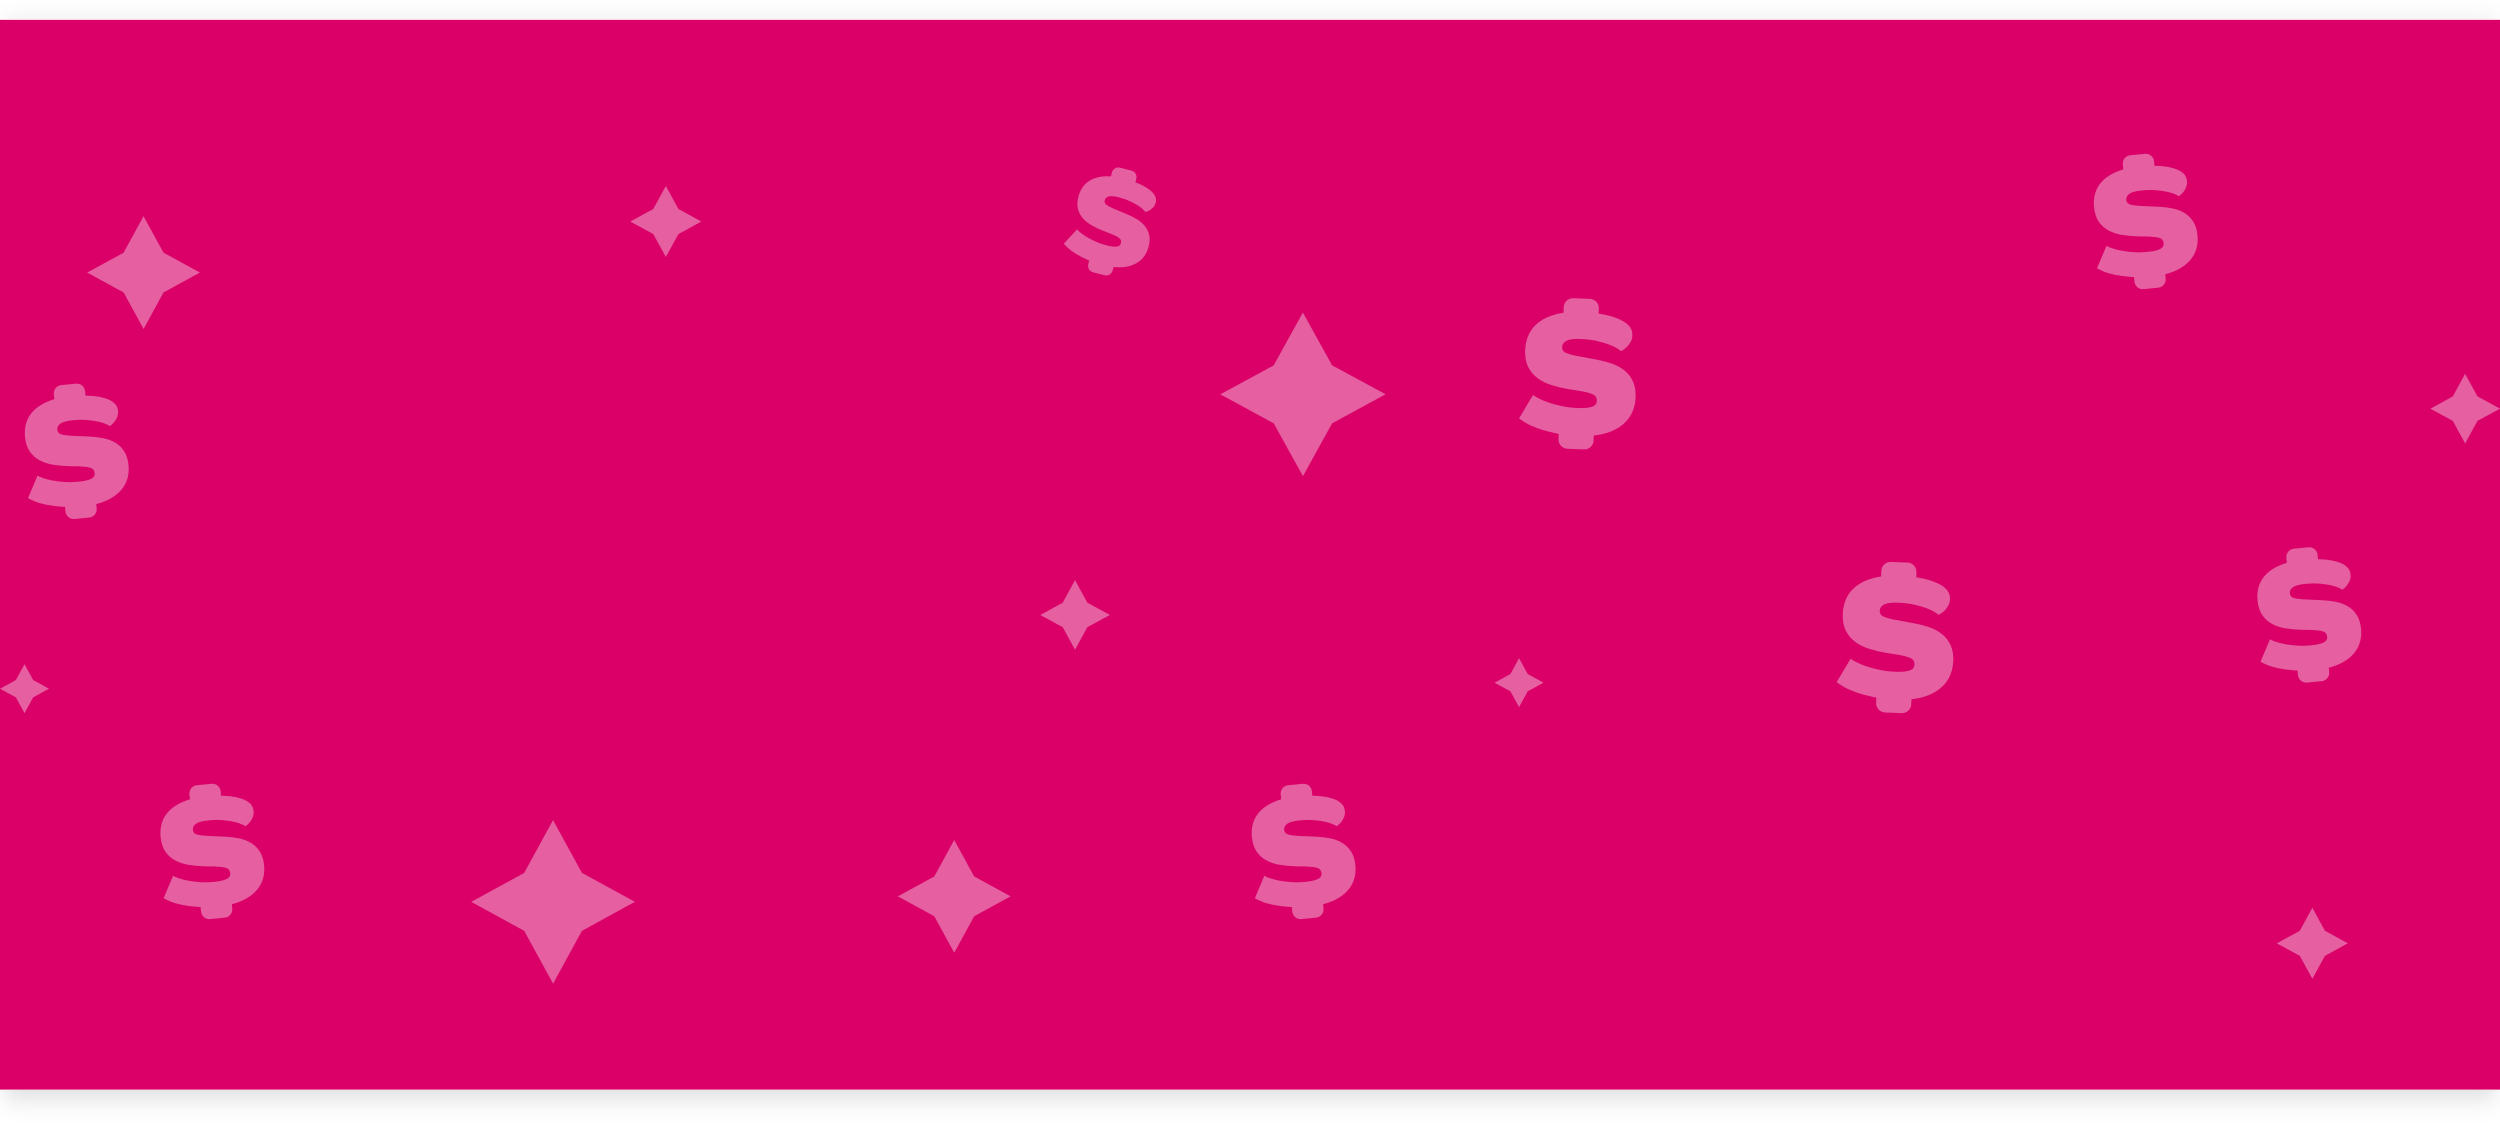
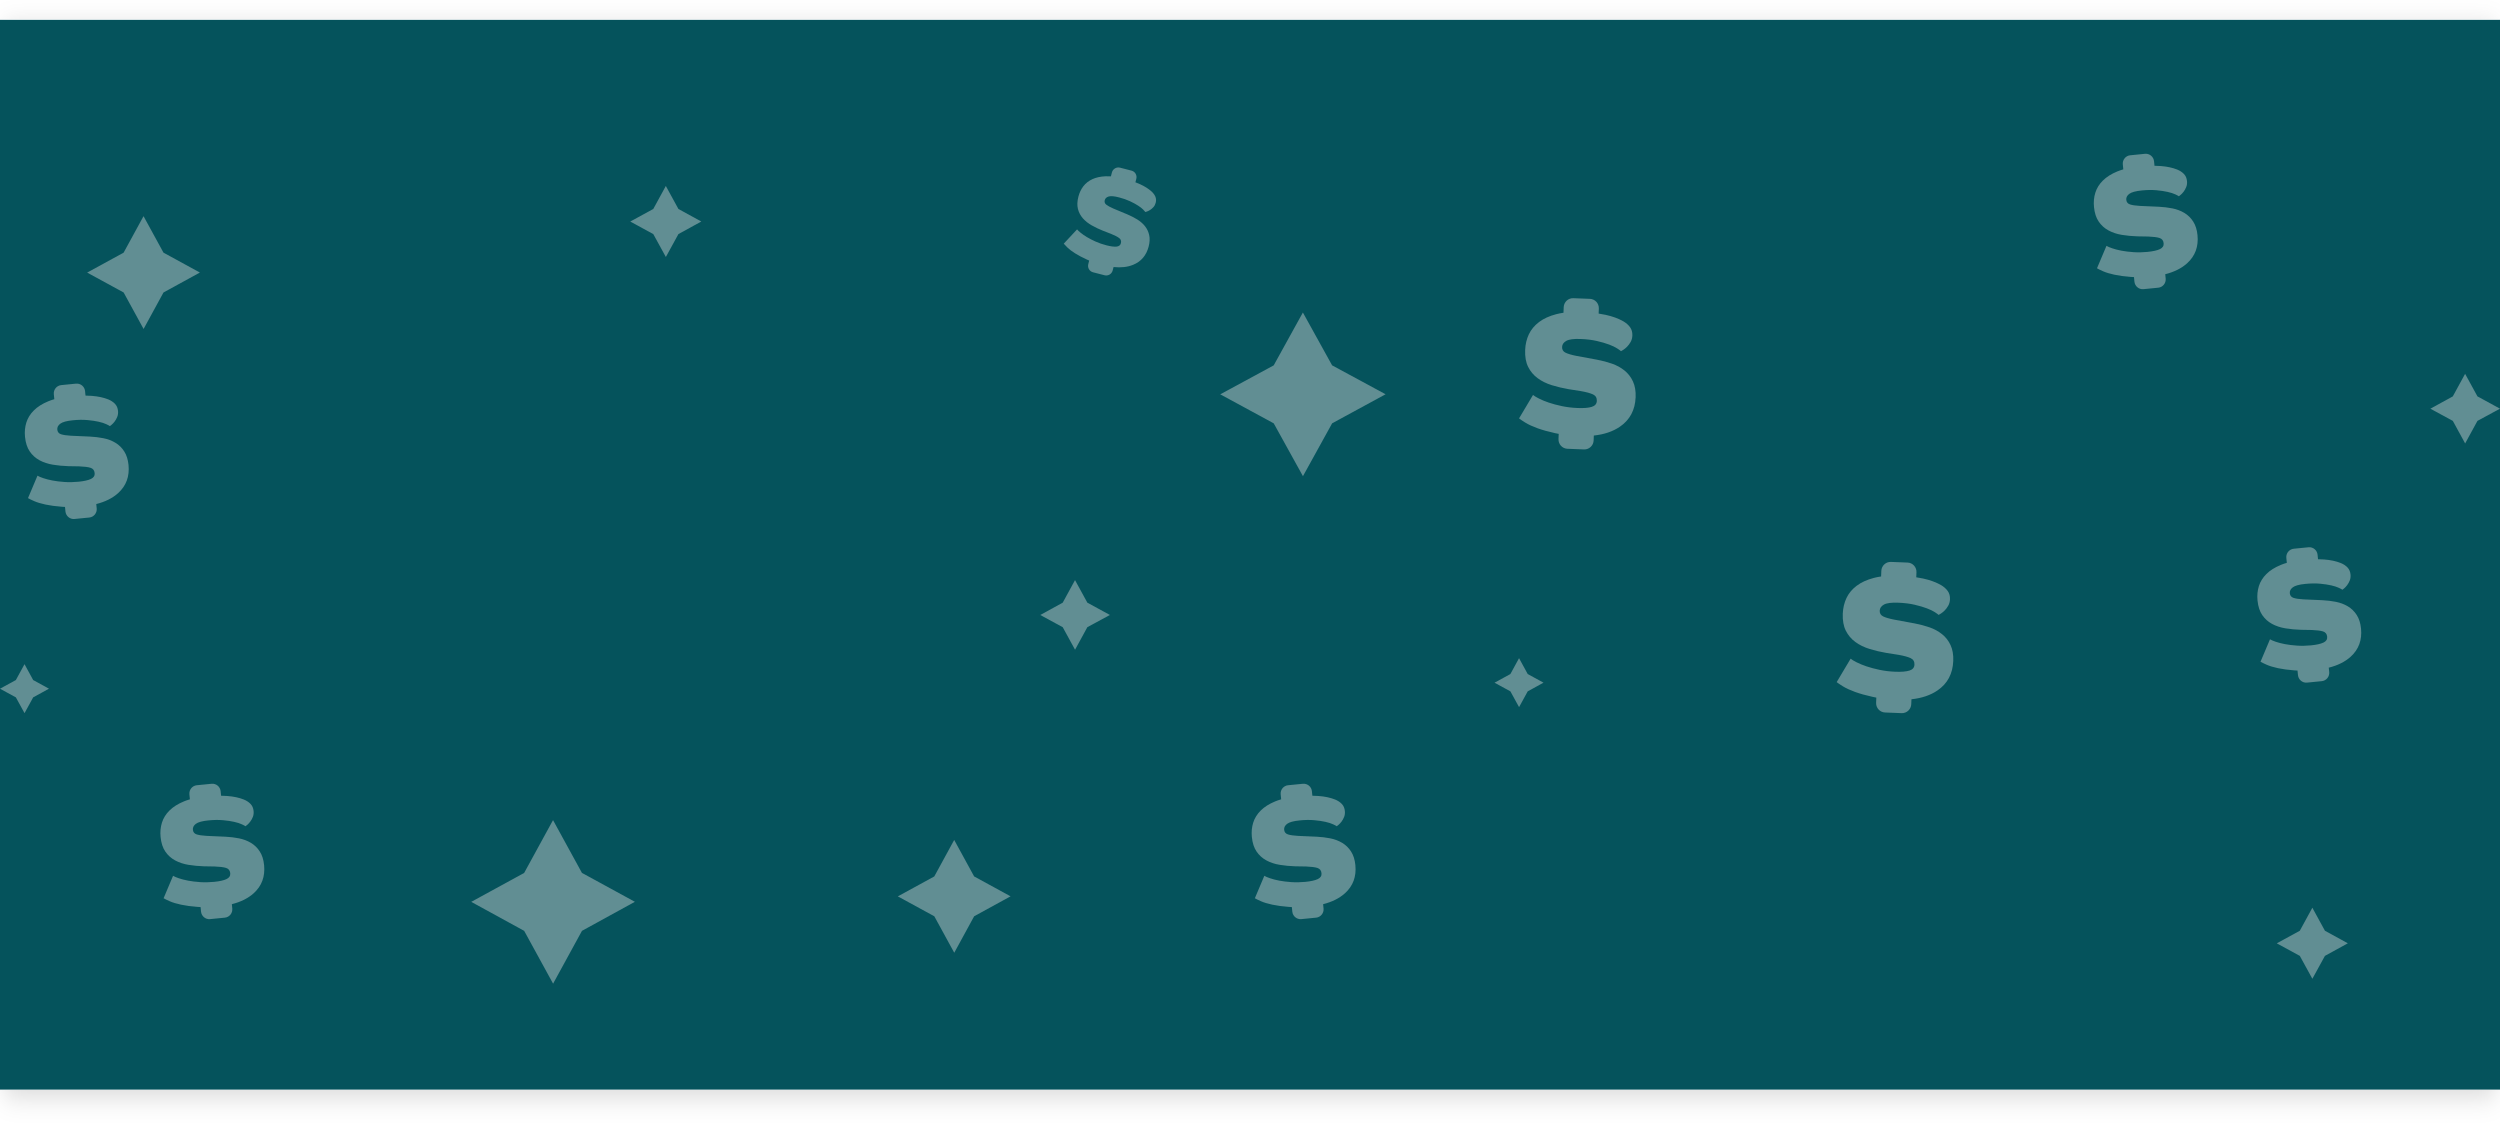
<svg xmlns="http://www.w3.org/2000/svg" width="1512" height="679" viewBox="0 0 1512 679" fill="none">
  <g filter="url(#filter0_d_92_4187)">
-     <rect y="12" width="1512" height="647" fill="#DA0067" />
+     <rect y="12" width="1512" height="647" fill="#05535c" />
  </g>
  <g opacity="0.5">
-     <path d="M1490.9 226.086L1498.36 239.726L1512 247.168L1498.36 254.553L1490.92 268.198L1483.47 254.558L1469.89 247.184L1483.46 239.731L1490.9 226.086Z" fill="#EFBDDB" />
-     <path d="M86.807 130.734L98.868 152.793L120.889 164.834L98.879 176.895L86.839 198.96L74.778 176.901L52.709 164.86L74.767 152.804L86.807 130.734Z" fill="#EFBDDB" />
-     <path d="M577.098 508L589.159 530.059L611.18 542.099L589.169 554.161L577.13 576.225L565.069 554.166L543 542.126L565.058 530.07L577.098 508Z" fill="#EFBDDB" />
-     <path fill-rule="evenodd" clip-rule="evenodd" d="M658.739 157.586L658.18 159.761C657.625 161.915 658.919 164.132 661.056 164.681L668.05 166.486C670.188 167.04 672.389 165.726 672.948 163.572L673.481 161.503C677.984 161.978 681.927 161.529 685.3 160.162C690.177 158.188 693.317 154.493 694.716 149.077C695.381 146.501 695.481 144.189 695.022 142.141C694.563 140.093 693.692 138.288 692.431 136.725C691.158 135.158 689.596 133.817 687.738 132.677C685.88 131.547 683.901 130.539 681.811 129.657L673.402 126.142C671.439 125.292 670.003 124.506 669.09 123.793C668.182 123.075 667.871 122.172 668.156 121.074C668.441 119.982 669.227 119.238 670.52 118.847C671.813 118.456 673.904 118.636 676.78 119.38C679.34 120.04 681.578 120.826 683.494 121.734C685.41 122.642 687.026 123.518 688.34 124.374C689.654 125.234 690.678 126.026 691.407 126.765C692.135 127.504 692.578 127.995 692.716 128.237C692.858 128.206 693.217 128.09 693.777 127.889C694.341 127.688 694.969 127.372 695.661 126.934C696.352 126.49 697.012 125.925 697.635 125.223C698.258 124.527 698.701 123.661 698.97 122.626C699.319 121.275 699.245 120.035 698.754 118.905C698.258 117.786 697.487 116.741 696.442 115.785C694.61 114.144 692.304 112.687 689.527 111.42C688.646 111.019 687.701 110.628 686.698 110.248L687.247 108.121C687.801 105.973 686.508 103.756 684.371 103.207L677.377 101.401C675.239 100.847 673.033 102.161 672.479 104.31L671.872 106.669C670.768 106.59 669.713 106.569 668.705 106.611C665.601 106.738 662.925 107.324 660.681 108.358C658.433 109.398 656.612 110.818 655.224 112.629C653.835 114.439 652.833 116.535 652.22 118.921C651.487 121.761 651.392 124.247 651.935 126.379C652.479 128.512 653.471 130.402 654.928 132.049C656.38 133.695 658.18 135.126 660.323 136.329C662.471 137.538 664.751 138.626 667.163 139.586L672.003 141.455C674.284 142.389 675.925 143.244 676.923 144.015C677.915 144.786 678.248 145.82 677.915 147.108C677.598 148.338 676.706 149.014 675.239 149.156C673.772 149.288 671.724 149.019 669.1 148.343C666.799 147.747 664.651 147.008 662.661 146.116C660.671 145.229 658.924 144.326 657.419 143.424C655.91 142.516 654.638 141.64 653.593 140.785C652.548 139.935 651.824 139.243 651.413 138.726L643.347 147.372C643.759 147.89 644.525 148.687 645.644 149.769C646.763 150.851 648.299 152.001 650.23 153.226C652.168 154.445 654.522 155.691 657.303 156.958C657.768 157.169 658.248 157.375 658.739 157.581V157.586Z" fill="#EFBDDB" />
-     <path fill-rule="evenodd" clip-rule="evenodd" d="M1134.8 421.926L1134.67 425.056C1134.55 428.16 1136.97 430.794 1140.05 430.915L1150.11 431.311C1153.19 431.432 1155.81 428.994 1155.93 425.895L1156.05 422.918C1162.33 422.237 1167.57 420.463 1171.76 417.602C1177.84 413.475 1181.02 407.51 1181.33 399.714C1181.48 396.003 1180.93 392.82 1179.7 390.17C1178.47 387.515 1176.75 385.308 1174.56 383.551C1172.37 381.793 1169.84 380.415 1166.97 379.417C1164.11 378.425 1161.11 377.633 1158 377.047L1145.5 374.735C1142.57 374.16 1140.38 373.511 1138.93 372.803C1137.49 372.096 1136.8 370.956 1136.85 369.372C1136.92 367.794 1137.77 366.554 1139.42 365.64C1141.07 364.727 1143.97 364.353 1148.12 364.516C1151.8 364.664 1155.09 365.076 1157.97 365.746C1160.84 366.416 1163.31 367.14 1165.36 367.916C1167.4 368.697 1169.03 369.478 1170.24 370.275C1171.46 371.067 1172.2 371.605 1172.47 371.901C1172.65 371.811 1173.11 371.547 1173.81 371.114C1174.52 370.676 1175.29 370.053 1176.1 369.251C1176.92 368.443 1177.65 367.477 1178.29 366.337C1178.94 365.202 1179.29 363.888 1179.35 362.405C1179.43 360.457 1178.96 358.789 1177.96 357.395C1176.95 356.012 1175.59 354.819 1173.88 353.822C1170.9 352.122 1167.33 350.818 1163.17 349.91C1161.85 349.62 1160.45 349.367 1158.96 349.15L1159.08 346.094C1159.2 343.001 1156.79 340.361 1153.71 340.24L1143.64 339.844C1140.56 339.723 1137.95 342.161 1137.83 345.255L1137.69 348.649C1136.17 348.865 1134.72 349.15 1133.36 349.504C1129.17 350.591 1125.69 352.175 1122.94 354.249C1120.17 356.329 1118.11 358.799 1116.75 361.676C1115.4 364.553 1114.65 367.704 1114.51 371.135C1114.35 375.221 1114.95 378.636 1116.32 381.386C1117.69 384.136 1119.6 386.417 1122.07 388.233C1124.53 390.054 1127.41 391.468 1130.69 392.477C1133.97 393.49 1137.4 394.298 1140.98 394.905L1148.13 396.024C1151.51 396.626 1154 397.301 1155.59 398.061C1157.18 398.821 1157.93 400.131 1157.86 401.983C1157.79 403.752 1156.77 404.939 1154.82 405.562C1152.85 406.18 1149.98 406.417 1146.21 406.264C1142.89 406.132 1139.75 405.752 1136.77 405.124C1133.8 404.501 1131.15 403.783 1128.83 403.002C1126.51 402.21 1124.51 401.392 1122.84 400.532C1121.17 399.682 1119.97 398.953 1119.26 398.367L1110.82 412.535C1111.53 413.121 1112.81 413.981 1114.65 415.122C1116.5 416.267 1118.93 417.381 1121.93 418.479C1124.93 419.571 1128.51 420.569 1132.67 421.482C1133.37 421.635 1134.08 421.773 1134.81 421.91L1134.8 421.926Z" fill="#EFBDDB" />
-     <path fill-rule="evenodd" clip-rule="evenodd" d="M942.697 262.429L942.575 265.559C942.454 268.663 944.871 271.297 947.948 271.418L958.014 271.814C961.091 271.935 963.71 269.497 963.831 266.398L963.947 263.421C970.228 262.74 975.47 260.966 979.666 258.105C985.736 253.978 988.924 248.013 989.23 240.216C989.378 236.506 988.834 233.323 987.599 230.673C986.369 228.018 984.654 225.811 982.463 224.054C980.268 222.296 977.745 220.918 974.873 219.92C972.007 218.928 969.014 218.136 965.905 217.55L953.401 215.238C950.471 214.663 948.281 214.014 946.835 213.306C945.388 212.599 944.697 211.459 944.755 209.875C944.818 208.297 945.673 207.057 947.326 206.143C948.972 205.23 951.876 204.855 956.019 205.019C959.703 205.167 962.986 205.579 965.868 206.249C968.745 206.919 971.21 207.642 973.258 208.418C975.301 209.2 976.932 209.981 978.146 210.778C979.36 211.57 980.104 212.108 980.368 212.404C980.553 212.314 981.007 212.05 981.714 211.617C982.421 211.179 983.186 210.556 984.005 209.754C984.817 208.946 985.546 207.98 986.195 206.84C986.839 205.705 987.193 204.391 987.251 202.908C987.33 200.96 986.86 199.292 985.857 197.898C984.854 196.515 983.493 195.322 981.782 194.325C978.8 192.625 975.232 191.321 971.067 190.413C969.748 190.123 968.349 189.87 966.861 189.653L966.982 186.597C967.103 183.504 964.686 180.864 961.609 180.743L951.543 180.347C948.466 180.226 945.848 182.664 945.726 185.758L945.594 189.152C944.069 189.368 942.623 189.653 941.261 190.007C937.07 191.094 933.591 192.678 930.836 194.752C928.076 196.832 926.012 199.302 924.655 202.179C923.299 205.056 922.549 208.207 922.412 211.638C922.248 215.724 922.85 219.139 924.222 221.889C925.589 224.639 927.506 226.92 929.971 228.736C932.435 230.557 935.312 231.971 938.59 232.98C941.873 233.993 945.304 234.801 948.877 235.408L956.03 236.527C959.413 237.128 961.904 237.804 963.493 238.564C965.077 239.324 965.831 240.633 965.758 242.486C965.689 244.255 964.675 245.442 962.717 246.065C960.754 246.683 957.882 246.92 954.108 246.767C950.793 246.635 947.648 246.255 944.671 245.627C941.699 245.004 939.049 244.286 936.732 243.505C934.41 242.713 932.409 241.895 930.741 241.035C929.068 240.185 927.875 239.456 927.162 238.87L918.717 253.038C919.43 253.624 920.712 254.484 922.554 255.625C924.402 256.77 926.83 257.884 929.828 258.982C932.826 260.074 936.41 261.072 940.569 261.985C941.266 262.138 941.979 262.275 942.712 262.413L942.697 262.429Z" fill="#EFBDDB" />
-     <path fill-rule="evenodd" clip-rule="evenodd" d="M1290.63 167.578L1290.9 170.365C1291.18 173.126 1293.64 175.158 1296.38 174.884L1305.33 173.997C1308.06 173.728 1310.08 171.247 1309.8 168.491L1309.54 165.847C1315.01 164.469 1319.43 162.257 1322.79 159.212C1327.65 154.815 1329.73 149.145 1329.05 142.215C1328.72 138.916 1327.85 136.166 1326.43 133.975C1325.02 131.779 1323.23 130.037 1321.07 128.754C1318.91 127.466 1316.51 126.564 1313.85 126.031C1311.19 125.503 1308.45 125.176 1305.63 125.038L1294.29 124.537C1291.63 124.389 1289.61 124.083 1288.24 123.64C1286.87 123.191 1286.11 122.267 1285.98 120.863C1285.84 119.459 1286.44 118.255 1287.79 117.247C1289.14 116.239 1291.66 115.548 1295.34 115.183C1298.61 114.856 1301.57 114.819 1304.2 115.057C1306.83 115.294 1309.1 115.632 1311 116.07C1312.91 116.508 1314.44 116.999 1315.62 117.553C1316.79 118.102 1317.51 118.493 1317.78 118.715C1317.93 118.614 1318.3 118.324 1318.87 117.854C1319.44 117.379 1320.04 116.735 1320.67 115.928C1321.29 115.115 1321.81 114.17 1322.24 113.082C1322.68 112 1322.83 110.797 1322.69 109.477C1322.52 107.746 1321.91 106.326 1320.85 105.217C1319.79 104.119 1318.43 103.233 1316.8 102.557C1313.96 101.422 1310.64 100.71 1306.85 100.419C1305.64 100.329 1304.38 100.277 1303.04 100.261L1302.77 97.542C1302.49 94.787 1300.03 92.755 1297.3 93.024L1288.35 93.911C1285.61 94.18 1283.6 96.661 1283.87 99.416L1284.17 102.436C1282.84 102.816 1281.6 103.243 1280.44 103.729C1276.87 105.207 1273.99 107.038 1271.81 109.208C1269.62 111.388 1268.1 113.827 1267.26 116.54C1266.41 119.248 1266.14 122.13 1266.44 125.181C1266.8 128.818 1267.75 131.763 1269.3 134.022C1270.84 136.287 1272.82 138.071 1275.23 139.37C1277.63 140.673 1280.35 141.571 1283.37 142.062C1286.4 142.553 1289.54 142.848 1292.77 142.943L1299.23 143.054C1302.3 143.17 1304.58 143.46 1306.08 143.936C1307.58 144.411 1308.4 145.477 1308.57 147.129C1308.73 148.702 1307.97 149.879 1306.32 150.666C1304.66 151.452 1302.15 152.017 1298.79 152.35C1295.84 152.64 1293.01 152.693 1290.31 152.503C1287.6 152.318 1285.17 152.012 1283.02 151.605C1280.87 151.188 1279 150.713 1277.42 150.159C1275.83 149.61 1274.69 149.119 1273.99 148.686L1268.26 162.257C1268.96 162.685 1270.2 163.292 1271.97 164.073C1273.75 164.86 1276.03 165.546 1278.82 166.148C1281.61 166.744 1284.9 167.188 1288.69 167.483C1289.32 167.531 1289.97 167.568 1290.64 167.594L1290.63 167.578Z" fill="#EFBDDB" />
-     <path fill-rule="evenodd" clip-rule="evenodd" d="M121.309 548.578L121.583 551.365C121.857 554.126 124.323 556.158 127.057 555.884L136.009 554.997C138.743 554.728 140.759 552.247 140.485 549.491L140.221 546.847C145.694 545.469 150.112 543.257 153.469 540.212C158.331 535.815 160.416 530.145 159.729 523.215C159.402 519.916 158.531 517.166 157.111 514.975C155.697 512.779 153.907 511.037 151.754 509.754C149.595 508.466 147.193 507.564 144.533 507.031C141.873 506.503 139.128 506.176 136.31 506.038L124.966 505.537C122.306 505.389 120.29 505.083 118.918 504.64C117.55 504.191 116.796 503.267 116.658 501.863C116.521 500.459 117.123 499.255 118.474 498.247C119.82 497.239 122.338 496.548 126.022 496.183C129.295 495.856 132.256 495.819 134.884 496.057C137.513 496.294 139.777 496.632 141.683 497.07C143.588 497.508 145.124 497.999 146.296 498.553C147.468 499.102 148.191 499.493 148.46 499.715C148.613 499.614 148.977 499.324 149.553 498.854C150.123 498.379 150.725 497.735 151.347 496.928C151.97 496.115 152.493 495.17 152.926 494.082C153.359 493 153.506 491.797 153.374 490.477C153.2 488.746 152.588 487.326 151.527 486.217C150.471 485.119 149.115 484.233 147.484 483.557C144.639 482.422 141.319 481.71 137.529 481.419C136.325 481.329 135.059 481.277 133.718 481.261L133.449 478.542C133.174 475.787 130.715 473.755 127.98 474.024L119.028 474.911C116.294 475.18 114.278 477.661 114.547 480.416L114.848 483.436C113.523 483.816 112.283 484.243 111.121 484.729C107.548 486.207 104.666 488.038 102.486 490.208C100.301 492.388 98.781 494.827 97.936 497.54C97.092 500.248 96.817 503.13 97.118 506.181C97.477 509.818 98.432 512.763 99.979 515.022C101.525 517.287 103.5 519.071 105.906 520.37C108.308 521.673 111.026 522.571 114.051 523.062C117.081 523.553 120.216 523.848 123.446 523.943L129.912 524.054C132.979 524.17 135.264 524.46 136.763 524.936C138.257 525.411 139.086 526.477 139.25 528.129C139.408 529.702 138.653 530.879 137.001 531.666C135.338 532.452 132.831 533.017 129.474 533.35C126.524 533.64 123.694 533.693 120.987 533.503C118.279 533.318 115.851 533.012 113.703 532.605C111.549 532.188 109.681 531.713 108.097 531.159C106.514 530.61 105.368 530.119 104.666 529.686L98.939 543.257C99.641 543.685 100.882 544.292 102.655 545.073C104.429 545.86 106.714 546.546 109.501 547.148C112.288 547.744 115.576 548.188 119.371 548.483C120.005 548.531 120.654 548.568 121.319 548.594L121.309 548.578Z" fill="#EFBDDB" />
-     <path fill-rule="evenodd" clip-rule="evenodd" d="M39.309 306.578L39.583 309.365C39.858 312.126 42.322 314.158 45.057 313.884L54.009 312.997C56.743 312.728 58.759 310.247 58.485 307.491L58.221 304.847C63.694 303.469 68.112 301.257 71.469 298.212C76.331 293.815 78.416 288.145 77.73 281.215C77.402 277.916 76.531 275.166 75.111 272.975C73.697 270.779 71.907 269.037 69.754 267.754C67.595 266.466 65.194 265.564 62.533 265.031C59.873 264.503 57.128 264.176 54.31 264.038L42.967 263.537C40.306 263.389 38.29 263.083 36.918 262.64C35.55 262.191 34.796 261.267 34.658 259.863C34.521 258.459 35.123 257.255 36.474 256.247C37.82 255.239 40.338 254.548 44.022 254.183C47.295 253.856 50.256 253.819 52.885 254.057C55.513 254.294 57.778 254.632 59.683 255.07C61.588 255.508 63.124 255.999 64.296 256.553C65.468 257.102 66.191 257.493 66.46 257.715C66.613 257.614 66.978 257.324 67.553 256.854C68.123 256.379 68.725 255.735 69.347 254.928C69.97 254.115 70.493 253.17 70.926 252.082C71.359 251 71.506 249.797 71.374 248.477C71.2 246.746 70.588 245.326 69.527 244.217C68.471 243.119 67.115 242.233 65.484 241.557C62.639 240.422 59.319 239.71 55.529 239.419C54.325 239.329 53.059 239.277 51.718 239.261L51.449 236.542C51.174 233.787 48.715 231.755 45.98 232.024L37.028 232.911C34.294 233.18 32.278 235.661 32.547 238.416L32.848 241.436C31.523 241.816 30.283 242.243 29.122 242.729C25.548 244.207 22.666 246.038 20.486 248.208C18.301 250.388 16.781 252.827 15.936 255.54C15.092 258.248 14.817 261.13 15.118 264.181C15.477 267.818 16.432 270.763 17.979 273.022C19.526 275.287 21.5 277.071 23.907 278.37C26.308 279.673 29.026 280.571 32.051 281.062C35.081 281.553 38.216 281.848 41.446 281.943L47.912 282.054C50.979 282.17 53.264 282.46 54.764 282.936C56.257 283.411 57.086 284.477 57.25 286.129C57.408 287.702 56.653 288.879 55.001 289.666C53.338 290.452 50.831 291.017 47.474 291.35C44.524 291.64 41.694 291.693 38.987 291.503C36.279 291.318 33.851 291.012 31.703 290.605C29.549 290.188 27.68 289.713 26.097 289.159C24.514 288.61 23.368 288.119 22.666 287.686L16.939 301.257C17.641 301.685 18.882 302.292 20.655 303.073C22.429 303.86 24.714 304.546 27.501 305.148C30.288 305.744 33.576 306.188 37.371 306.483C38.005 306.531 38.654 306.568 39.319 306.594L39.309 306.578Z" fill="#EFBDDB" />
-     <path fill-rule="evenodd" clip-rule="evenodd" d="M781.309 548.578L781.583 551.365C781.858 554.126 784.323 556.158 787.057 555.884L796.009 554.997C798.743 554.728 800.759 552.247 800.485 549.491L800.221 546.847C805.694 545.469 810.112 543.257 813.469 540.212C818.331 535.815 820.416 530.145 819.729 523.215C819.402 519.916 818.531 517.166 817.111 514.975C815.697 512.779 813.907 511.037 811.754 509.754C809.595 508.466 807.193 507.564 804.533 507.031C801.873 506.503 799.128 506.176 796.31 506.038L784.966 505.537C782.306 505.389 780.29 505.083 778.918 504.64C777.55 504.191 776.796 503.267 776.658 501.863C776.521 500.459 777.123 499.255 778.474 498.247C779.82 497.239 782.338 496.548 786.022 496.183C789.295 495.856 792.256 495.819 794.884 496.057C797.513 496.294 799.777 496.632 801.683 497.07C803.588 497.508 805.124 497.999 806.296 498.553C807.468 499.102 808.191 499.493 808.46 499.715C808.613 499.614 808.978 499.324 809.553 498.854C810.123 498.379 810.725 497.735 811.348 496.928C811.97 496.115 812.493 495.17 812.926 494.082C813.359 493 813.506 491.797 813.374 490.477C813.2 488.746 812.588 487.326 811.527 486.217C810.471 485.119 809.115 484.233 807.484 483.557C804.639 482.422 801.319 481.71 797.529 481.419C796.325 481.329 795.059 481.277 793.718 481.261L793.449 478.542C793.174 475.787 790.715 473.755 787.98 474.024L779.028 474.911C776.294 475.18 774.278 477.661 774.547 480.416L774.848 483.436C773.523 483.816 772.283 484.243 771.121 484.729C767.548 486.207 764.666 488.038 762.486 490.208C760.301 492.388 758.781 494.827 757.936 497.54C757.092 500.248 756.817 503.13 757.118 506.181C757.477 509.818 758.432 512.763 759.979 515.022C761.526 517.287 763.5 519.071 765.906 520.37C768.308 521.673 771.026 522.571 774.051 523.062C777.081 523.553 780.216 523.848 783.446 523.943L789.912 524.054C792.979 524.17 795.264 524.46 796.764 524.936C798.257 525.411 799.086 526.477 799.25 528.129C799.408 529.702 798.653 530.879 797.001 531.666C795.338 532.452 792.831 533.017 789.474 533.35C786.524 533.64 783.694 533.693 780.987 533.503C778.279 533.318 775.851 533.012 773.703 532.605C771.549 532.188 769.681 531.713 768.097 531.159C766.514 530.61 765.368 530.119 764.666 529.686L758.939 543.257C759.641 543.685 760.882 544.292 762.655 545.073C764.429 545.86 766.714 546.546 769.501 547.148C772.288 547.744 775.576 548.188 779.371 548.483C780.005 548.531 780.654 548.568 781.319 548.594L781.309 548.578Z" fill="#EFBDDB" />
-     <path d="M402.693 112.465L410.299 126.379L424.155 133.975L410.305 141.576L402.709 155.432L395.108 141.581L381.184 133.991L395.103 126.384L402.693 112.465Z" fill="#EFBDDB" />
-     <path d="M1398.51 549L1406.12 562.914L1419.97 570.51L1406.12 578.111L1398.52 591.967L1390.92 578.116L1377 570.526L1390.92 562.92L1398.51 549Z" fill="#EFBDDB" />
-     <path d="M787.984 189L805.657 220.961L838 238.447L805.673 256.023L788.021 288L770.349 256.039L738 238.484L770.333 220.977L787.984 189Z" fill="#EFBDDB" />
-     <path d="M334.474 496L351.966 527.935L383.979 545.407L351.982 562.969L334.511 594.92L317.018 562.985L285 545.444L317.002 527.951L334.474 496Z" fill="#EFBDDB" />
-     <path d="M650.172 350.85L657.625 364.489L671.27 371.932L657.631 379.317L650.188 392.967L642.735 379.327L629.154 371.948L642.73 364.495L650.172 350.85Z" fill="#EFBDDB" />
-     <path fill-rule="evenodd" clip-rule="evenodd" d="M1389.53 405.54L1389.81 408.327C1390.08 411.088 1392.55 413.12 1395.28 412.846L1404.23 411.959C1406.97 411.69 1408.98 409.209 1408.71 406.453L1408.44 403.809C1413.92 402.431 1418.34 400.219 1421.69 397.174C1426.55 392.777 1428.64 387.107 1427.95 380.177C1427.63 376.878 1426.76 374.127 1425.34 371.937C1423.92 369.741 1422.13 367.999 1419.98 366.716C1417.82 365.428 1415.42 364.526 1412.76 363.993C1410.1 363.465 1407.35 363.138 1404.53 363L1393.19 362.499C1390.53 362.351 1388.51 362.045 1387.14 361.601C1385.77 361.153 1385.02 360.229 1384.88 358.825C1384.75 357.421 1385.35 356.217 1386.7 355.209C1388.04 354.201 1390.56 353.509 1394.25 353.145C1397.52 352.818 1400.48 352.781 1403.11 353.019C1405.74 353.256 1408 353.594 1409.91 354.032C1411.81 354.47 1413.35 354.961 1414.52 355.515C1415.69 356.064 1416.42 356.455 1416.68 356.677C1416.84 356.576 1417.2 356.286 1417.78 355.816C1418.35 355.341 1418.95 354.697 1419.57 353.889C1420.19 353.077 1420.72 352.132 1421.15 351.044C1421.58 349.962 1421.73 348.759 1421.6 347.439C1421.42 345.708 1420.81 344.288 1419.75 343.179C1418.7 342.081 1417.34 341.195 1415.71 340.519C1412.86 339.384 1409.54 338.671 1405.75 338.381C1404.55 338.291 1403.28 338.239 1401.94 338.223L1401.67 335.504C1401.4 332.749 1398.94 330.717 1396.2 330.986L1387.25 331.873C1384.52 332.142 1382.5 334.623 1382.77 337.378L1383.07 340.398C1381.75 340.778 1380.51 341.205 1379.35 341.691C1375.77 343.169 1372.89 345 1370.71 347.17C1368.53 349.35 1367 351.789 1366.16 354.502C1365.32 357.21 1365.04 360.092 1365.34 363.143C1365.7 366.78 1366.66 369.725 1368.2 371.984C1369.75 374.249 1371.72 376.033 1374.13 377.332C1376.53 378.635 1379.25 379.533 1382.27 380.024C1385.3 380.515 1388.44 380.81 1391.67 380.905L1398.14 381.016C1401.2 381.132 1403.49 381.422 1404.99 381.897C1406.48 382.373 1407.31 383.439 1407.47 385.091C1407.63 386.664 1406.88 387.841 1405.23 388.628C1403.56 389.414 1401.06 389.979 1397.7 390.311C1394.75 390.602 1391.92 390.655 1389.21 390.465C1386.5 390.28 1384.07 389.974 1381.93 389.567C1379.77 389.15 1377.9 388.675 1376.32 388.121C1374.74 387.572 1373.59 387.081 1372.89 386.648L1367.16 400.219C1367.87 400.647 1369.11 401.254 1370.88 402.035C1372.65 402.822 1374.94 403.508 1377.72 404.11C1380.51 404.706 1383.8 405.149 1387.6 405.445C1388.23 405.493 1388.88 405.53 1389.54 405.556L1389.53 405.54Z" fill="#EFBDDB" />
-     <path d="M918.717 398.061L923.959 407.652L933.507 412.883L923.964 418.124L918.728 427.678L913.487 418.13L903.891 412.899L913.481 407.657L918.717 398.061Z" fill="#EFBDDB" />
-     <path d="M14.827 401.697L20.068 411.294L29.617 416.525L20.068 421.766L14.837 431.315L9.596 421.772L0 416.535L9.591 411.294L14.827 401.697Z" fill="#EFBDDB" />
+     <path d="M1490.9 226.086L1498.36 239.726L1512 247.168L1498.36 254.553L1490.92 268.198L1483.47 254.558L1469.89 247.184L1483.46 239.731L1490.9 226.086Z" fill="#ddddddd8" />
+     <path d="M86.807 130.734L98.868 152.793L120.889 164.834L98.879 176.895L86.839 198.96L74.778 176.901L52.709 164.86L74.767 152.804L86.807 130.734Z" fill="#ddddddd8" />
+     <path d="M577.098 508L589.159 530.059L611.18 542.099L589.169 554.161L577.13 576.225L565.069 554.166L543 542.126L565.058 530.07L577.098 508Z" fill="#ddddddd8" />
+     <path fill-rule="evenodd" clip-rule="evenodd" d="M658.739 157.586L658.18 159.761C657.625 161.915 658.919 164.132 661.056 164.681L668.05 166.486C670.188 167.04 672.389 165.726 672.948 163.572L673.481 161.503C677.984 161.978 681.927 161.529 685.3 160.162C690.177 158.188 693.317 154.493 694.716 149.077C695.381 146.501 695.481 144.189 695.022 142.141C694.563 140.093 693.692 138.288 692.431 136.725C691.158 135.158 689.596 133.817 687.738 132.677C685.88 131.547 683.901 130.539 681.811 129.657L673.402 126.142C671.439 125.292 670.003 124.506 669.09 123.793C668.182 123.075 667.871 122.172 668.156 121.074C668.441 119.982 669.227 119.238 670.52 118.847C671.813 118.456 673.904 118.636 676.78 119.38C679.34 120.04 681.578 120.826 683.494 121.734C685.41 122.642 687.026 123.518 688.34 124.374C689.654 125.234 690.678 126.026 691.407 126.765C692.135 127.504 692.578 127.995 692.716 128.237C692.858 128.206 693.217 128.09 693.777 127.889C694.341 127.688 694.969 127.372 695.661 126.934C696.352 126.49 697.012 125.925 697.635 125.223C698.258 124.527 698.701 123.661 698.97 122.626C699.319 121.275 699.245 120.035 698.754 118.905C698.258 117.786 697.487 116.741 696.442 115.785C694.61 114.144 692.304 112.687 689.527 111.42C688.646 111.019 687.701 110.628 686.698 110.248L687.247 108.121C687.801 105.973 686.508 103.756 684.371 103.207L677.377 101.401C675.239 100.847 673.033 102.161 672.479 104.31L671.872 106.669C670.768 106.59 669.713 106.569 668.705 106.611C665.601 106.738 662.925 107.324 660.681 108.358C658.433 109.398 656.612 110.818 655.224 112.629C653.835 114.439 652.833 116.535 652.22 118.921C651.487 121.761 651.392 124.247 651.935 126.379C652.479 128.512 653.471 130.402 654.928 132.049C656.38 133.695 658.18 135.126 660.323 136.329C662.471 137.538 664.751 138.626 667.163 139.586L672.003 141.455C674.284 142.389 675.925 143.244 676.923 144.015C677.915 144.786 678.248 145.82 677.915 147.108C677.598 148.338 676.706 149.014 675.239 149.156C673.772 149.288 671.724 149.019 669.1 148.343C666.799 147.747 664.651 147.008 662.661 146.116C660.671 145.229 658.924 144.326 657.419 143.424C655.91 142.516 654.638 141.64 653.593 140.785C652.548 139.935 651.824 139.243 651.413 138.726L643.347 147.372C643.759 147.89 644.525 148.687 645.644 149.769C646.763 150.851 648.299 152.001 650.23 153.226C652.168 154.445 654.522 155.691 657.303 156.958C657.768 157.169 658.248 157.375 658.739 157.581V157.586Z" fill="#ddddddd8" />
+     <path fill-rule="evenodd" clip-rule="evenodd" d="M1134.8 421.926L1134.67 425.056C1134.55 428.16 1136.97 430.794 1140.05 430.915L1150.11 431.311C1153.19 431.432 1155.81 428.994 1155.93 425.895L1156.05 422.918C1162.33 422.237 1167.57 420.463 1171.76 417.602C1177.84 413.475 1181.02 407.51 1181.33 399.714C1181.48 396.003 1180.93 392.82 1179.7 390.17C1178.47 387.515 1176.75 385.308 1174.56 383.551C1172.37 381.793 1169.84 380.415 1166.97 379.417C1164.11 378.425 1161.11 377.633 1158 377.047L1145.5 374.735C1142.57 374.16 1140.38 373.511 1138.93 372.803C1137.49 372.096 1136.8 370.956 1136.85 369.372C1136.92 367.794 1137.77 366.554 1139.42 365.64C1141.07 364.727 1143.97 364.353 1148.12 364.516C1151.8 364.664 1155.09 365.076 1157.97 365.746C1160.84 366.416 1163.31 367.14 1165.36 367.916C1167.4 368.697 1169.03 369.478 1170.24 370.275C1171.46 371.067 1172.2 371.605 1172.47 371.901C1172.65 371.811 1173.11 371.547 1173.81 371.114C1174.52 370.676 1175.29 370.053 1176.1 369.251C1176.92 368.443 1177.65 367.477 1178.29 366.337C1178.94 365.202 1179.29 363.888 1179.35 362.405C1179.43 360.457 1178.96 358.789 1177.96 357.395C1176.95 356.012 1175.59 354.819 1173.88 353.822C1170.9 352.122 1167.33 350.818 1163.17 349.91C1161.85 349.62 1160.45 349.367 1158.96 349.15L1159.08 346.094C1159.2 343.001 1156.79 340.361 1153.71 340.24L1143.64 339.844C1140.56 339.723 1137.95 342.161 1137.83 345.255L1137.69 348.649C1136.17 348.865 1134.72 349.15 1133.36 349.504C1129.17 350.591 1125.69 352.175 1122.94 354.249C1120.17 356.329 1118.11 358.799 1116.75 361.676C1115.4 364.553 1114.65 367.704 1114.51 371.135C1114.35 375.221 1114.95 378.636 1116.32 381.386C1117.69 384.136 1119.6 386.417 1122.07 388.233C1124.53 390.054 1127.41 391.468 1130.69 392.477C1133.97 393.49 1137.4 394.298 1140.98 394.905L1148.13 396.024C1151.51 396.626 1154 397.301 1155.59 398.061C1157.18 398.821 1157.93 400.131 1157.86 401.983C1157.79 403.752 1156.77 404.939 1154.82 405.562C1152.85 406.18 1149.98 406.417 1146.21 406.264C1142.89 406.132 1139.75 405.752 1136.77 405.124C1133.8 404.501 1131.15 403.783 1128.83 403.002C1126.51 402.21 1124.51 401.392 1122.84 400.532C1121.17 399.682 1119.97 398.953 1119.26 398.367L1110.82 412.535C1111.53 413.121 1112.81 413.981 1114.65 415.122C1116.5 416.267 1118.93 417.381 1121.93 418.479C1124.93 419.571 1128.51 420.569 1132.67 421.482C1133.37 421.635 1134.08 421.773 1134.81 421.91L1134.8 421.926Z" fill="#ddddddd8" />
+     <path fill-rule="evenodd" clip-rule="evenodd" d="M942.697 262.429L942.575 265.559C942.454 268.663 944.871 271.297 947.948 271.418L958.014 271.814C961.091 271.935 963.71 269.497 963.831 266.398L963.947 263.421C970.228 262.74 975.47 260.966 979.666 258.105C985.736 253.978 988.924 248.013 989.23 240.216C989.378 236.506 988.834 233.323 987.599 230.673C986.369 228.018 984.654 225.811 982.463 224.054C980.268 222.296 977.745 220.918 974.873 219.92C972.007 218.928 969.014 218.136 965.905 217.55L953.401 215.238C950.471 214.663 948.281 214.014 946.835 213.306C945.388 212.599 944.697 211.459 944.755 209.875C944.818 208.297 945.673 207.057 947.326 206.143C948.972 205.23 951.876 204.855 956.019 205.019C959.703 205.167 962.986 205.579 965.868 206.249C968.745 206.919 971.21 207.642 973.258 208.418C975.301 209.2 976.932 209.981 978.146 210.778C979.36 211.57 980.104 212.108 980.368 212.404C980.553 212.314 981.007 212.05 981.714 211.617C982.421 211.179 983.186 210.556 984.005 209.754C984.817 208.946 985.546 207.98 986.195 206.84C986.839 205.705 987.193 204.391 987.251 202.908C987.33 200.96 986.86 199.292 985.857 197.898C984.854 196.515 983.493 195.322 981.782 194.325C978.8 192.625 975.232 191.321 971.067 190.413C969.748 190.123 968.349 189.87 966.861 189.653L966.982 186.597C967.103 183.504 964.686 180.864 961.609 180.743L951.543 180.347C948.466 180.226 945.848 182.664 945.726 185.758L945.594 189.152C944.069 189.368 942.623 189.653 941.261 190.007C937.07 191.094 933.591 192.678 930.836 194.752C928.076 196.832 926.012 199.302 924.655 202.179C923.299 205.056 922.549 208.207 922.412 211.638C922.248 215.724 922.85 219.139 924.222 221.889C925.589 224.639 927.506 226.92 929.971 228.736C932.435 230.557 935.312 231.971 938.59 232.98C941.873 233.993 945.304 234.801 948.877 235.408L956.03 236.527C959.413 237.128 961.904 237.804 963.493 238.564C965.077 239.324 965.831 240.633 965.758 242.486C965.689 244.255 964.675 245.442 962.717 246.065C960.754 246.683 957.882 246.92 954.108 246.767C950.793 246.635 947.648 246.255 944.671 245.627C941.699 245.004 939.049 244.286 936.732 243.505C934.41 242.713 932.409 241.895 930.741 241.035C929.068 240.185 927.875 239.456 927.162 238.87L918.717 253.038C919.43 253.624 920.712 254.484 922.554 255.625C924.402 256.77 926.83 257.884 929.828 258.982C932.826 260.074 936.41 261.072 940.569 261.985C941.266 262.138 941.979 262.275 942.712 262.413L942.697 262.429Z" fill="#ddddddd8" />
+     <path fill-rule="evenodd" clip-rule="evenodd" d="M1290.63 167.578L1290.9 170.365C1291.18 173.126 1293.64 175.158 1296.38 174.884L1305.33 173.997C1308.06 173.728 1310.08 171.247 1309.8 168.491L1309.54 165.847C1315.01 164.469 1319.43 162.257 1322.79 159.212C1327.65 154.815 1329.73 149.145 1329.05 142.215C1328.72 138.916 1327.85 136.166 1326.43 133.975C1325.02 131.779 1323.23 130.037 1321.07 128.754C1318.91 127.466 1316.51 126.564 1313.85 126.031C1311.19 125.503 1308.45 125.176 1305.63 125.038L1294.29 124.537C1291.63 124.389 1289.61 124.083 1288.24 123.64C1286.87 123.191 1286.11 122.267 1285.98 120.863C1285.84 119.459 1286.44 118.255 1287.79 117.247C1289.14 116.239 1291.66 115.548 1295.34 115.183C1298.61 114.856 1301.57 114.819 1304.2 115.057C1306.83 115.294 1309.1 115.632 1311 116.07C1312.91 116.508 1314.44 116.999 1315.62 117.553C1316.79 118.102 1317.51 118.493 1317.78 118.715C1317.93 118.614 1318.3 118.324 1318.87 117.854C1319.44 117.379 1320.04 116.735 1320.67 115.928C1321.29 115.115 1321.81 114.17 1322.24 113.082C1322.68 112 1322.83 110.797 1322.69 109.477C1322.52 107.746 1321.91 106.326 1320.85 105.217C1319.79 104.119 1318.43 103.233 1316.8 102.557C1313.96 101.422 1310.64 100.71 1306.85 100.419C1305.64 100.329 1304.38 100.277 1303.04 100.261L1302.77 97.542C1302.49 94.787 1300.03 92.755 1297.3 93.024L1288.35 93.911C1285.61 94.18 1283.6 96.661 1283.87 99.416L1284.17 102.436C1282.84 102.816 1281.6 103.243 1280.44 103.729C1276.87 105.207 1273.99 107.038 1271.81 109.208C1269.62 111.388 1268.1 113.827 1267.26 116.54C1266.41 119.248 1266.14 122.13 1266.44 125.181C1266.8 128.818 1267.75 131.763 1269.3 134.022C1270.84 136.287 1272.82 138.071 1275.23 139.37C1277.63 140.673 1280.35 141.571 1283.37 142.062C1286.4 142.553 1289.54 142.848 1292.77 142.943L1299.23 143.054C1302.3 143.17 1304.58 143.46 1306.08 143.936C1307.58 144.411 1308.4 145.477 1308.57 147.129C1308.73 148.702 1307.97 149.879 1306.32 150.666C1304.66 151.452 1302.15 152.017 1298.79 152.35C1295.84 152.64 1293.01 152.693 1290.31 152.503C1287.6 152.318 1285.17 152.012 1283.02 151.605C1280.87 151.188 1279 150.713 1277.42 150.159C1275.83 149.61 1274.69 149.119 1273.99 148.686L1268.26 162.257C1268.96 162.685 1270.2 163.292 1271.97 164.073C1273.75 164.86 1276.03 165.546 1278.82 166.148C1281.61 166.744 1284.9 167.188 1288.69 167.483C1289.32 167.531 1289.97 167.568 1290.64 167.594L1290.63 167.578Z" fill="#ddddddd8" />
+     <path fill-rule="evenodd" clip-rule="evenodd" d="M121.309 548.578L121.583 551.365C121.857 554.126 124.323 556.158 127.057 555.884L136.009 554.997C138.743 554.728 140.759 552.247 140.485 549.491L140.221 546.847C145.694 545.469 150.112 543.257 153.469 540.212C158.331 535.815 160.416 530.145 159.729 523.215C159.402 519.916 158.531 517.166 157.111 514.975C155.697 512.779 153.907 511.037 151.754 509.754C149.595 508.466 147.193 507.564 144.533 507.031C141.873 506.503 139.128 506.176 136.31 506.038L124.966 505.537C122.306 505.389 120.29 505.083 118.918 504.64C117.55 504.191 116.796 503.267 116.658 501.863C116.521 500.459 117.123 499.255 118.474 498.247C119.82 497.239 122.338 496.548 126.022 496.183C129.295 495.856 132.256 495.819 134.884 496.057C137.513 496.294 139.777 496.632 141.683 497.07C143.588 497.508 145.124 497.999 146.296 498.553C147.468 499.102 148.191 499.493 148.46 499.715C148.613 499.614 148.977 499.324 149.553 498.854C150.123 498.379 150.725 497.735 151.347 496.928C151.97 496.115 152.493 495.17 152.926 494.082C153.359 493 153.506 491.797 153.374 490.477C153.2 488.746 152.588 487.326 151.527 486.217C150.471 485.119 149.115 484.233 147.484 483.557C144.639 482.422 141.319 481.71 137.529 481.419C136.325 481.329 135.059 481.277 133.718 481.261L133.449 478.542C133.174 475.787 130.715 473.755 127.98 474.024L119.028 474.911C116.294 475.18 114.278 477.661 114.547 480.416L114.848 483.436C113.523 483.816 112.283 484.243 111.121 484.729C107.548 486.207 104.666 488.038 102.486 490.208C100.301 492.388 98.781 494.827 97.936 497.54C97.092 500.248 96.817 503.13 97.118 506.181C97.477 509.818 98.432 512.763 99.979 515.022C101.525 517.287 103.5 519.071 105.906 520.37C108.308 521.673 111.026 522.571 114.051 523.062C117.081 523.553 120.216 523.848 123.446 523.943L129.912 524.054C132.979 524.17 135.264 524.46 136.763 524.936C138.257 525.411 139.086 526.477 139.25 528.129C139.408 529.702 138.653 530.879 137.001 531.666C135.338 532.452 132.831 533.017 129.474 533.35C126.524 533.64 123.694 533.693 120.987 533.503C118.279 533.318 115.851 533.012 113.703 532.605C111.549 532.188 109.681 531.713 108.097 531.159C106.514 530.61 105.368 530.119 104.666 529.686L98.939 543.257C99.641 543.685 100.882 544.292 102.655 545.073C104.429 545.86 106.714 546.546 109.501 547.148C112.288 547.744 115.576 548.188 119.371 548.483C120.005 548.531 120.654 548.568 121.319 548.594L121.309 548.578Z" fill="#ddddddd8" />
+     <path fill-rule="evenodd" clip-rule="evenodd" d="M39.309 306.578L39.583 309.365C39.858 312.126 42.322 314.158 45.057 313.884L54.009 312.997C56.743 312.728 58.759 310.247 58.485 307.491L58.221 304.847C63.694 303.469 68.112 301.257 71.469 298.212C76.331 293.815 78.416 288.145 77.73 281.215C77.402 277.916 76.531 275.166 75.111 272.975C73.697 270.779 71.907 269.037 69.754 267.754C67.595 266.466 65.194 265.564 62.533 265.031C59.873 264.503 57.128 264.176 54.31 264.038L42.967 263.537C40.306 263.389 38.29 263.083 36.918 262.64C35.55 262.191 34.796 261.267 34.658 259.863C34.521 258.459 35.123 257.255 36.474 256.247C37.82 255.239 40.338 254.548 44.022 254.183C47.295 253.856 50.256 253.819 52.885 254.057C55.513 254.294 57.778 254.632 59.683 255.07C61.588 255.508 63.124 255.999 64.296 256.553C65.468 257.102 66.191 257.493 66.46 257.715C66.613 257.614 66.978 257.324 67.553 256.854C68.123 256.379 68.725 255.735 69.347 254.928C69.97 254.115 70.493 253.17 70.926 252.082C71.359 251 71.506 249.797 71.374 248.477C71.2 246.746 70.588 245.326 69.527 244.217C68.471 243.119 67.115 242.233 65.484 241.557C62.639 240.422 59.319 239.71 55.529 239.419C54.325 239.329 53.059 239.277 51.718 239.261L51.449 236.542C51.174 233.787 48.715 231.755 45.98 232.024L37.028 232.911C34.294 233.18 32.278 235.661 32.547 238.416L32.848 241.436C31.523 241.816 30.283 242.243 29.122 242.729C25.548 244.207 22.666 246.038 20.486 248.208C18.301 250.388 16.781 252.827 15.936 255.54C15.092 258.248 14.817 261.13 15.118 264.181C15.477 267.818 16.432 270.763 17.979 273.022C19.526 275.287 21.5 277.071 23.907 278.37C26.308 279.673 29.026 280.571 32.051 281.062C35.081 281.553 38.216 281.848 41.446 281.943L47.912 282.054C50.979 282.17 53.264 282.46 54.764 282.936C56.257 283.411 57.086 284.477 57.25 286.129C57.408 287.702 56.653 288.879 55.001 289.666C53.338 290.452 50.831 291.017 47.474 291.35C44.524 291.64 41.694 291.693 38.987 291.503C36.279 291.318 33.851 291.012 31.703 290.605C29.549 290.188 27.68 289.713 26.097 289.159C24.514 288.61 23.368 288.119 22.666 287.686L16.939 301.257C17.641 301.685 18.882 302.292 20.655 303.073C22.429 303.86 24.714 304.546 27.501 305.148C30.288 305.744 33.576 306.188 37.371 306.483C38.005 306.531 38.654 306.568 39.319 306.594L39.309 306.578Z" fill="#ddddddd8" />
+     <path fill-rule="evenodd" clip-rule="evenodd" d="M781.309 548.578L781.583 551.365C781.858 554.126 784.323 556.158 787.057 555.884L796.009 554.997C798.743 554.728 800.759 552.247 800.485 549.491L800.221 546.847C805.694 545.469 810.112 543.257 813.469 540.212C818.331 535.815 820.416 530.145 819.729 523.215C819.402 519.916 818.531 517.166 817.111 514.975C815.697 512.779 813.907 511.037 811.754 509.754C809.595 508.466 807.193 507.564 804.533 507.031C801.873 506.503 799.128 506.176 796.31 506.038L784.966 505.537C782.306 505.389 780.29 505.083 778.918 504.64C777.55 504.191 776.796 503.267 776.658 501.863C776.521 500.459 777.123 499.255 778.474 498.247C779.82 497.239 782.338 496.548 786.022 496.183C789.295 495.856 792.256 495.819 794.884 496.057C797.513 496.294 799.777 496.632 801.683 497.07C803.588 497.508 805.124 497.999 806.296 498.553C807.468 499.102 808.191 499.493 808.46 499.715C808.613 499.614 808.978 499.324 809.553 498.854C810.123 498.379 810.725 497.735 811.348 496.928C811.97 496.115 812.493 495.17 812.926 494.082C813.359 493 813.506 491.797 813.374 490.477C813.2 488.746 812.588 487.326 811.527 486.217C810.471 485.119 809.115 484.233 807.484 483.557C804.639 482.422 801.319 481.71 797.529 481.419C796.325 481.329 795.059 481.277 793.718 481.261L793.449 478.542C793.174 475.787 790.715 473.755 787.98 474.024L779.028 474.911C776.294 475.18 774.278 477.661 774.547 480.416L774.848 483.436C773.523 483.816 772.283 484.243 771.121 484.729C767.548 486.207 764.666 488.038 762.486 490.208C760.301 492.388 758.781 494.827 757.936 497.54C757.092 500.248 756.817 503.13 757.118 506.181C757.477 509.818 758.432 512.763 759.979 515.022C761.526 517.287 763.5 519.071 765.906 520.37C768.308 521.673 771.026 522.571 774.051 523.062C777.081 523.553 780.216 523.848 783.446 523.943L789.912 524.054C792.979 524.17 795.264 524.46 796.764 524.936C798.257 525.411 799.086 526.477 799.25 528.129C799.408 529.702 798.653 530.879 797.001 531.666C795.338 532.452 792.831 533.017 789.474 533.35C786.524 533.64 783.694 533.693 780.987 533.503C778.279 533.318 775.851 533.012 773.703 532.605C771.549 532.188 769.681 531.713 768.097 531.159C766.514 530.61 765.368 530.119 764.666 529.686L758.939 543.257C759.641 543.685 760.882 544.292 762.655 545.073C764.429 545.86 766.714 546.546 769.501 547.148C772.288 547.744 775.576 548.188 779.371 548.483C780.005 548.531 780.654 548.568 781.319 548.594L781.309 548.578Z" fill="#ddddddd8" />
+     <path d="M402.693 112.465L410.299 126.379L424.155 133.975L410.305 141.576L402.709 155.432L395.108 141.581L381.184 133.991L395.103 126.384L402.693 112.465Z" fill="#ddddddd8" />
+     <path d="M1398.51 549L1406.12 562.914L1419.97 570.51L1406.12 578.111L1398.52 591.967L1390.92 578.116L1377 570.526L1390.92 562.92L1398.51 549Z" fill="#ddddddd8" />
+     <path d="M787.984 189L805.657 220.961L838 238.447L805.673 256.023L788.021 288L770.349 256.039L738 238.484L770.333 220.977L787.984 189Z" fill="#ddddddd8" />
+     <path d="M334.474 496L351.966 527.935L383.979 545.407L351.982 562.969L334.511 594.92L317.018 562.985L285 545.444L317.002 527.951L334.474 496Z" fill="#ddddddd8" />
+     <path d="M650.172 350.85L657.625 364.489L671.27 371.932L657.631 379.317L650.188 392.967L642.735 379.327L629.154 371.948L642.73 364.495L650.172 350.85Z" fill="#ddddddd8" />
+     <path fill-rule="evenodd" clip-rule="evenodd" d="M1389.53 405.54L1389.81 408.327C1390.08 411.088 1392.55 413.12 1395.28 412.846L1404.23 411.959C1406.97 411.69 1408.98 409.209 1408.71 406.453L1408.44 403.809C1413.92 402.431 1418.34 400.219 1421.69 397.174C1426.55 392.777 1428.64 387.107 1427.95 380.177C1427.63 376.878 1426.76 374.127 1425.34 371.937C1423.92 369.741 1422.13 367.999 1419.98 366.716C1417.82 365.428 1415.42 364.526 1412.76 363.993C1410.1 363.465 1407.35 363.138 1404.53 363L1393.19 362.499C1390.53 362.351 1388.51 362.045 1387.14 361.601C1385.77 361.153 1385.02 360.229 1384.88 358.825C1384.75 357.421 1385.35 356.217 1386.7 355.209C1388.04 354.201 1390.56 353.509 1394.25 353.145C1397.52 352.818 1400.48 352.781 1403.11 353.019C1405.74 353.256 1408 353.594 1409.91 354.032C1411.81 354.47 1413.35 354.961 1414.52 355.515C1415.69 356.064 1416.42 356.455 1416.68 356.677C1416.84 356.576 1417.2 356.286 1417.78 355.816C1418.35 355.341 1418.95 354.697 1419.57 353.889C1420.19 353.077 1420.72 352.132 1421.15 351.044C1421.58 349.962 1421.73 348.759 1421.6 347.439C1421.42 345.708 1420.81 344.288 1419.75 343.179C1418.7 342.081 1417.34 341.195 1415.71 340.519C1412.86 339.384 1409.54 338.671 1405.75 338.381C1404.55 338.291 1403.28 338.239 1401.94 338.223L1401.67 335.504C1401.4 332.749 1398.94 330.717 1396.2 330.986L1387.25 331.873C1384.52 332.142 1382.5 334.623 1382.77 337.378L1383.07 340.398C1381.75 340.778 1380.51 341.205 1379.35 341.691C1375.77 343.169 1372.89 345 1370.71 347.17C1368.53 349.35 1367 351.789 1366.16 354.502C1365.32 357.21 1365.04 360.092 1365.34 363.143C1365.7 366.78 1366.66 369.725 1368.2 371.984C1369.75 374.249 1371.72 376.033 1374.13 377.332C1376.53 378.635 1379.25 379.533 1382.27 380.024C1385.3 380.515 1388.44 380.81 1391.67 380.905L1398.14 381.016C1401.2 381.132 1403.49 381.422 1404.99 381.897C1406.48 382.373 1407.31 383.439 1407.47 385.091C1407.63 386.664 1406.88 387.841 1405.23 388.628C1403.56 389.414 1401.06 389.979 1397.7 390.311C1394.75 390.602 1391.92 390.655 1389.21 390.465C1386.5 390.28 1384.07 389.974 1381.93 389.567C1379.77 389.15 1377.9 388.675 1376.32 388.121C1374.74 387.572 1373.59 387.081 1372.89 386.648L1367.16 400.219C1367.87 400.647 1369.11 401.254 1370.88 402.035C1372.65 402.822 1374.94 403.508 1377.72 404.11C1380.51 404.706 1383.8 405.149 1387.6 405.445C1388.23 405.493 1388.88 405.53 1389.54 405.556L1389.53 405.54Z" fill="#ddddddd8" />
+     <path d="M918.717 398.061L923.959 407.652L933.507 412.883L923.964 418.124L918.728 427.678L913.487 418.13L903.891 412.899L913.481 407.657L918.717 398.061Z" fill="#ddddddd8" />
+     <path d="M14.827 401.697L20.068 411.294L29.617 416.525L20.068 421.766L14.837 431.315L9.596 421.772L0 416.535L9.591 411.294L14.827 401.697Z" fill="#ddddddd8" />
  </g>
  <defs>
    <filter id="filter0_d_92_4187" x="-16" y="0" width="1544" height="679" filterUnits="userSpaceOnUse" color-interpolation-filters="sRGB">
      <feFlood flood-opacity="0" result="BackgroundImageFix" />
      <feColorMatrix in="SourceAlpha" type="matrix" values="0 0 0 0 0 0 0 0 0 0 0 0 0 0 0 0 0 0 127 0" result="hardAlpha" />
      <feOffset dy="4" />
      <feGaussianBlur stdDeviation="8" />
      <feComposite in2="hardAlpha" operator="out" />
      <feColorMatrix type="matrix" values="0 0 0 0 0 0 0 0 0 0 0 0 0 0 0 0 0 0 0.15 0" />
      <feBlend mode="normal" in2="BackgroundImageFix" result="effect1_dropShadow_92_4187" />
      <feBlend mode="normal" in="SourceGraphic" in2="effect1_dropShadow_92_4187" result="shape" />
    </filter>
  </defs>
</svg>
